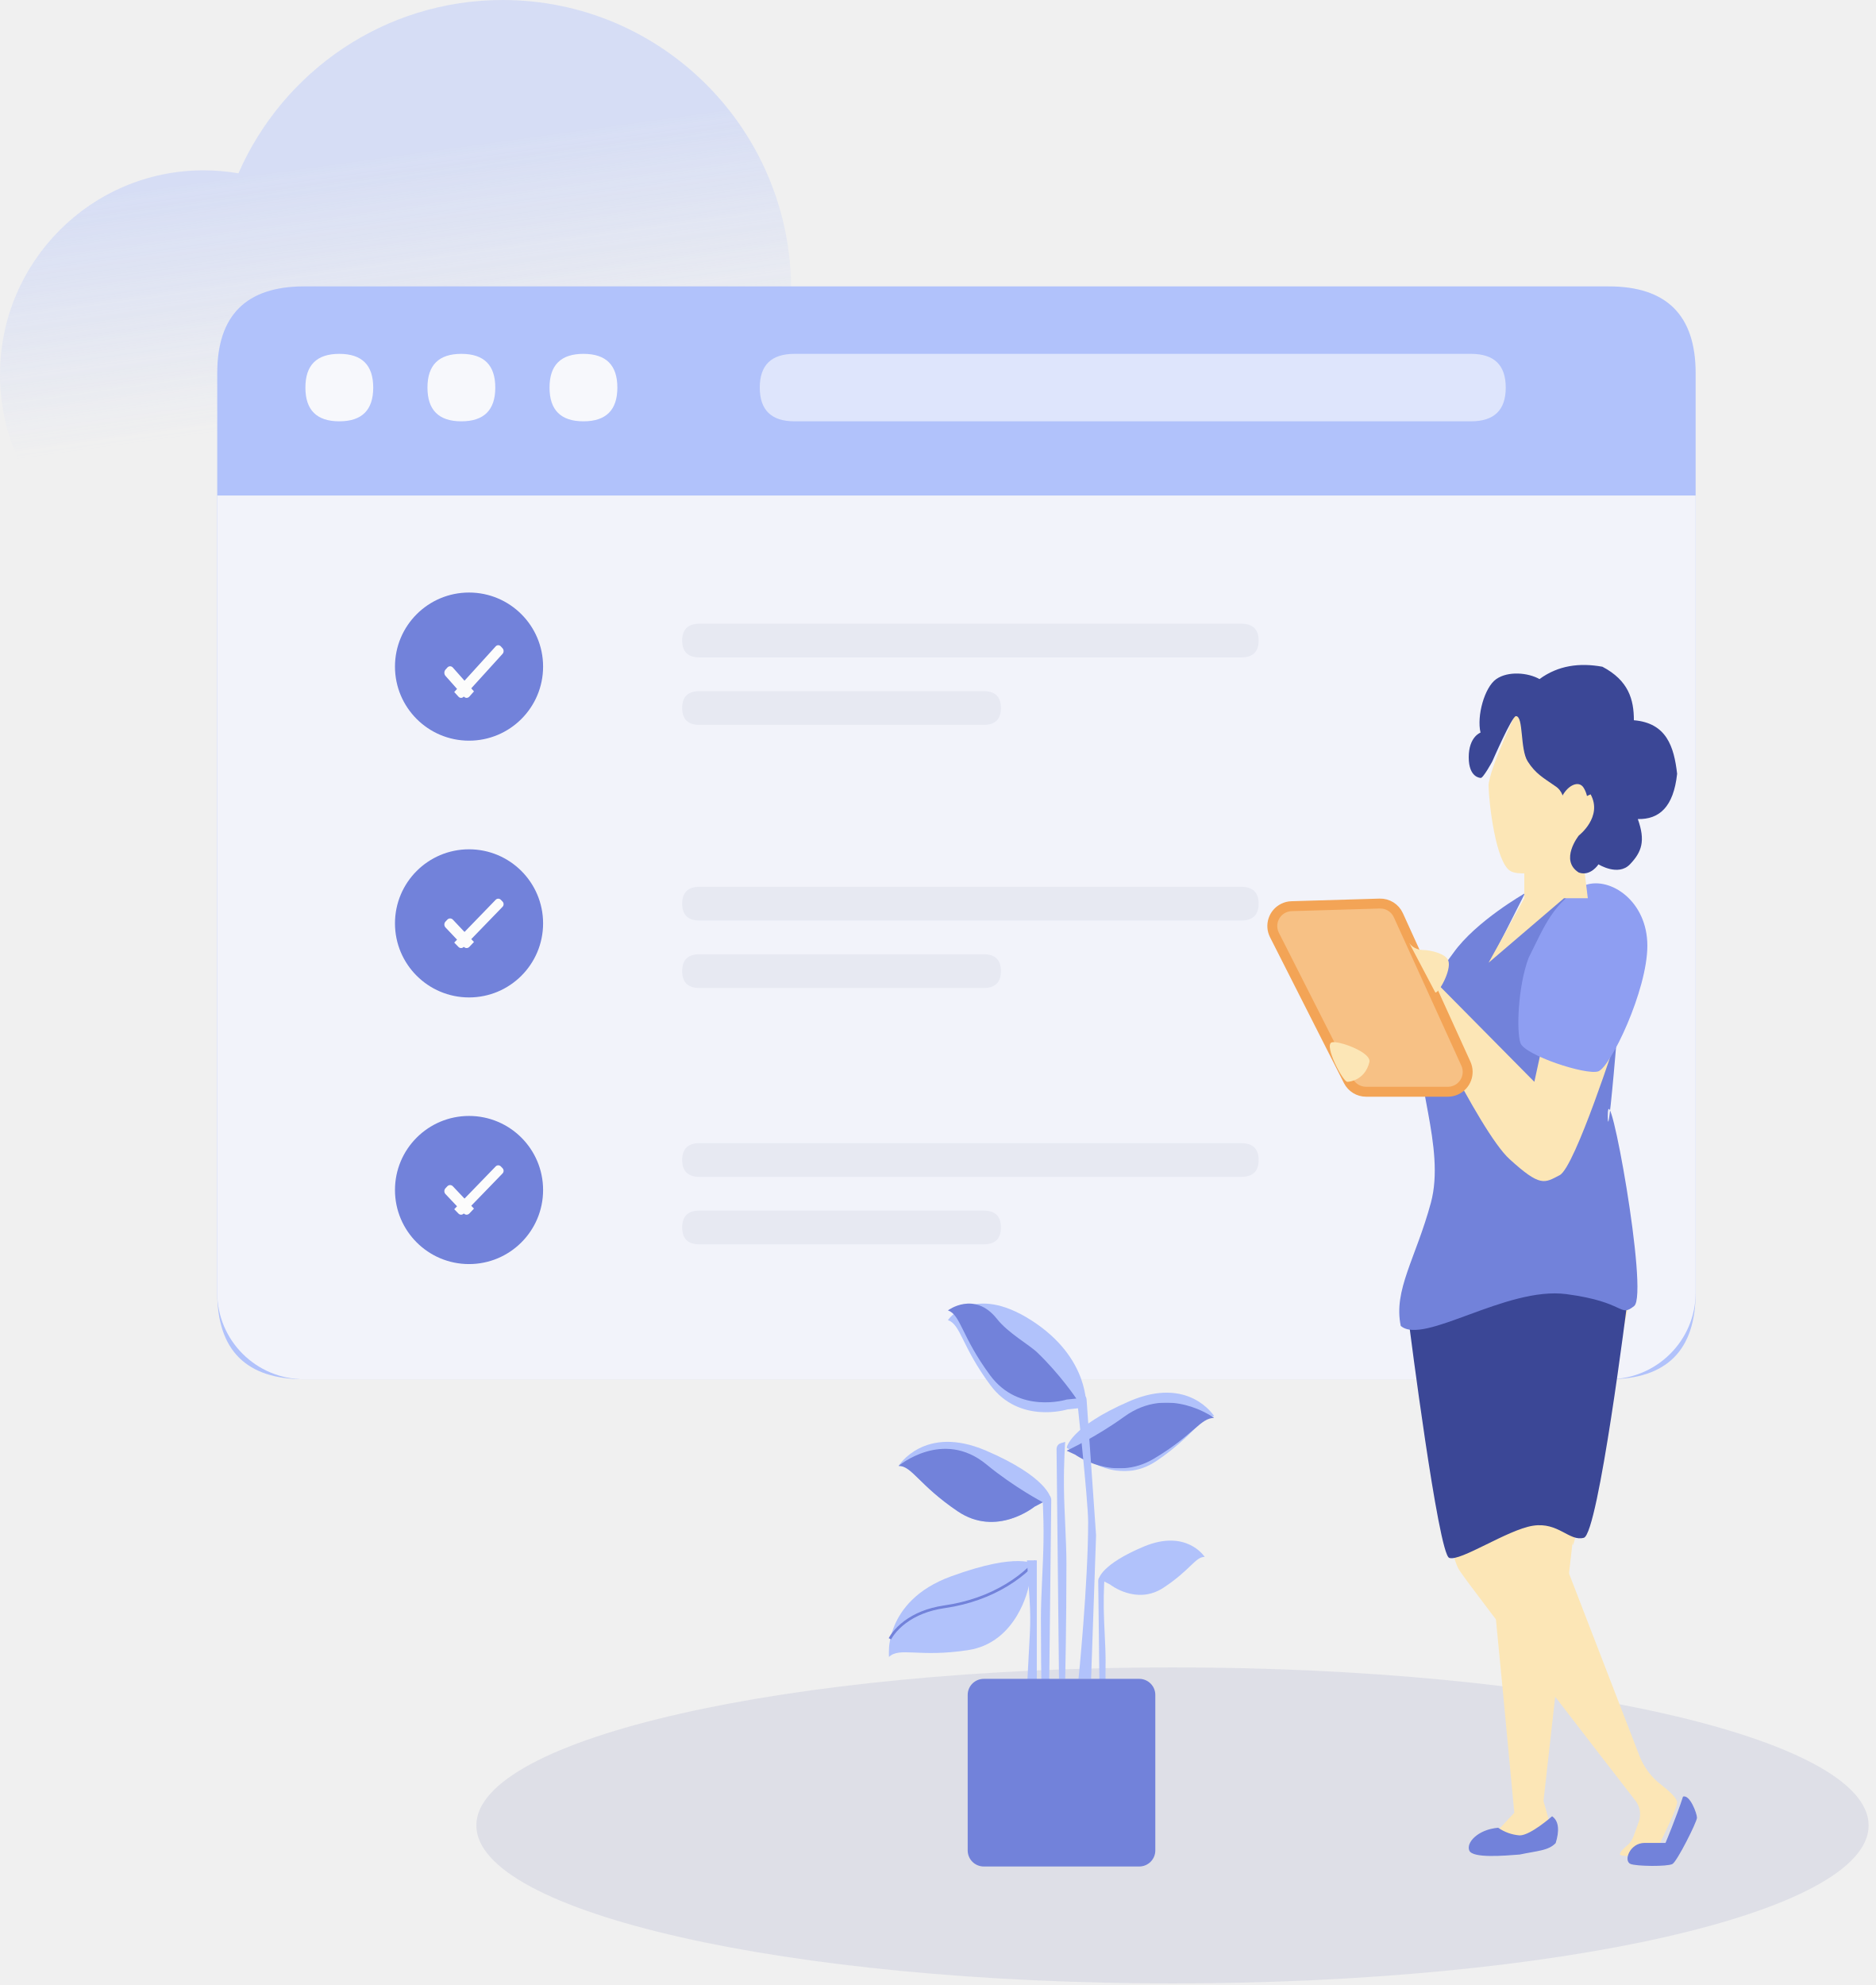
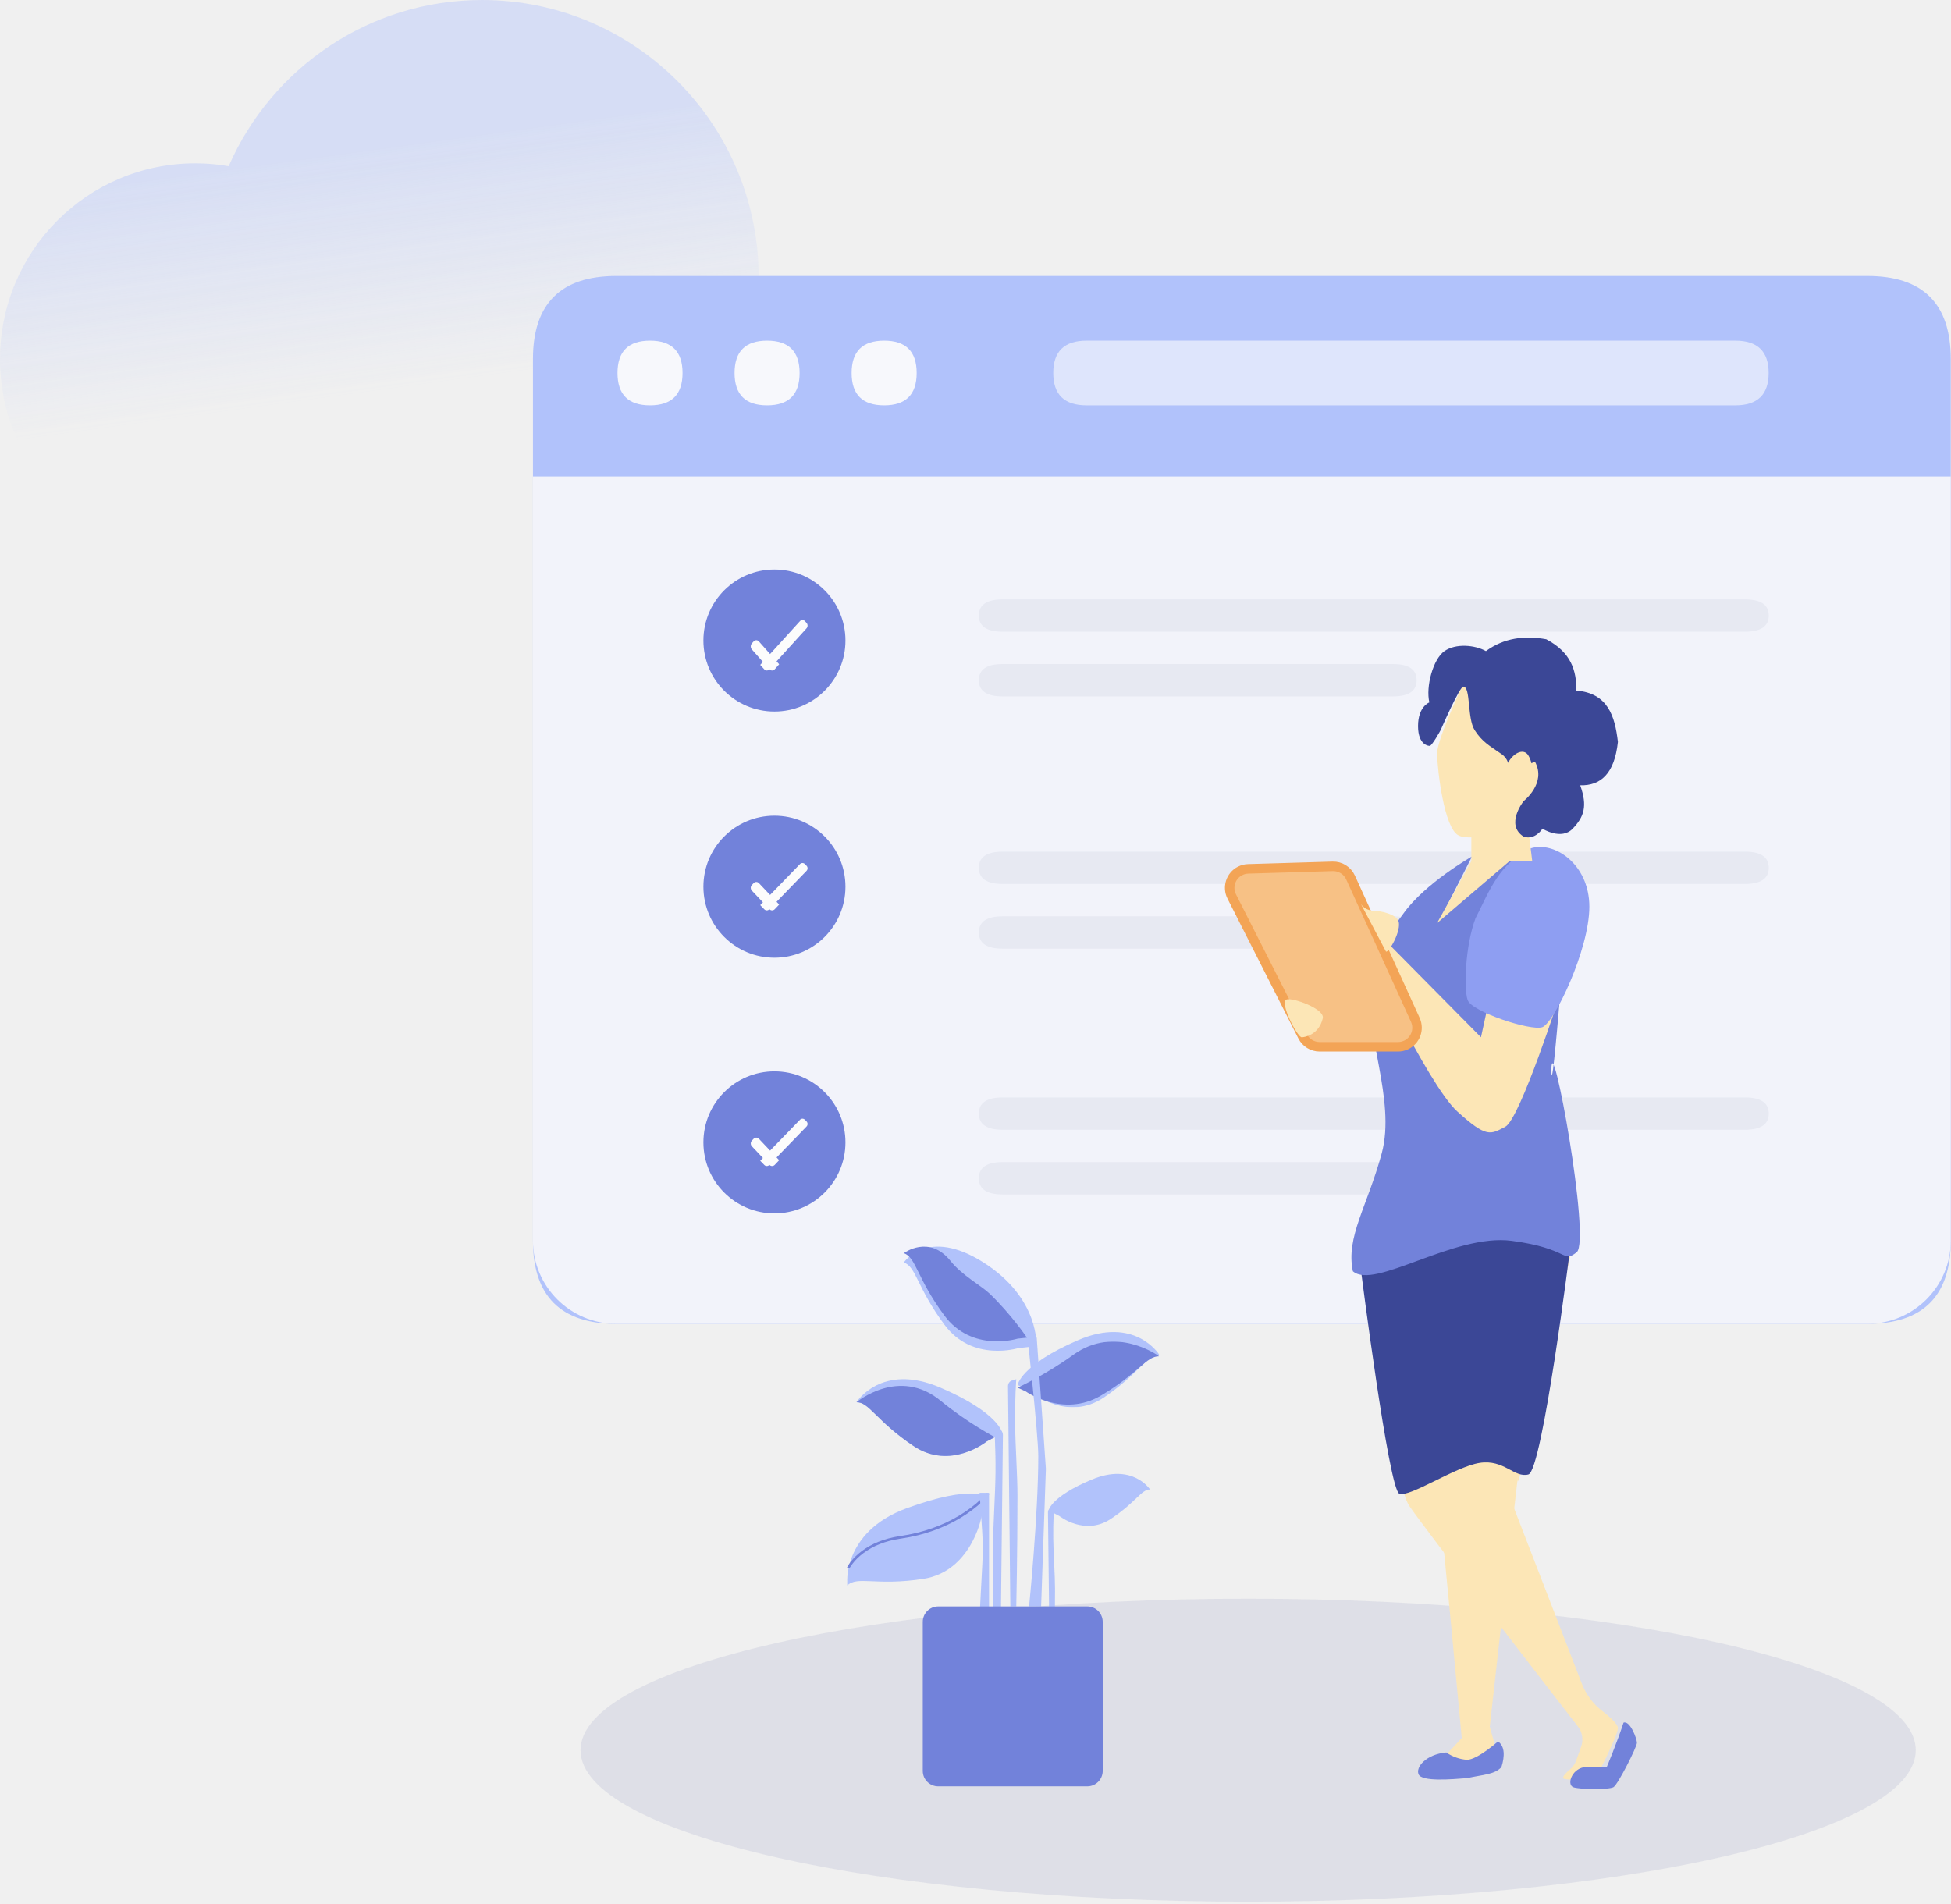
- <svg xmlns="http://www.w3.org/2000/svg" xmlns:xlink="http://www.w3.org/1999/xlink" width="189px" height="200px" viewBox="0 0 189 200" version="1.1">
+ <svg xmlns="http://www.w3.org/2000/svg" xmlns:xlink="http://www.w3.org/1999/xlink" width="205px" height="200px" viewBox="0 0 205 200" version="1.1">
  <defs>
    <linearGradient x1="50%" y1="68.526%" x2="40.594%" y2="26.961%" id="linearGradient-1">
      <stop stop-color="#A1B7FE" stop-opacity="0" offset="0%" />
      <stop stop-color="#A1B7FE" stop-opacity="0.4" offset="100%" />
    </linearGradient>
    <polygon id="path-2" points="0 0.069 14.737 0.069 14.737 9.744 0 9.744" />
    <polygon id="path-4" points="0.016 0.02 14.891 0.02 14.891 7.926 0.016 7.926" />
    <polygon id="path-6" points="0.016 0.028 14.886 0.028 14.886 6.652 0.016 6.652" />
  </defs>
  <g id="打开项目" stroke="none" stroke-width="1" fill="none" fill-rule="evenodd" opacity="0.8">
-     <g id="个人工作台-空" transform="translate(-805, -480)">
+     <g id="个人工作台-空" transform="translate(-796, -480)">
      <g id="编组-4" transform="translate(688, 319)">
-         <g id="编组-8" transform="translate(117, 66)">
+         <g id="编组-8" transform="translate(108, 66)">
          <g id="待审核" transform="translate(0, 95)">
-             <ellipse id="椭圆形" fill-opacity="0.1" fill="#0E1D80" cx="118.149" cy="183.92" rx="70.149" ry="15.92" />
-             <g id="云" fill="url(#linearGradient-1)">
+             <ellipse id="椭圆形" fill-opacity="0.1" fill="#0E1D80" cx="131.149" cy="183.92" rx="70.149" ry="15.92" />
+             <g id="云" transform="translate(0, 0)" fill="url(#linearGradient-1)">
              <path d="M79.718,29.262 C79.718,29.233 79.72,29.203 79.72,29.174 C79.72,13.061 66.706,-2.82803079e-14 50.653,-2.82803079e-14 C38.75,-2.82803079e-14 28.521,7.182 24.026,17.462 C22.885,17.265 21.714,17.161 20.518,17.161 C9.186,17.161 1.48471616e-13,26.381 1.48471616e-13,37.754 C1.48471616e-13,49.127 9.186,58.347 20.518,58.347 L81.323,58.347 C89.349,58.347 95.856,51.816 95.856,43.76 C95.856,35.704 89.349,29.174 81.323,29.174 C80.78,29.174 80.245,29.204 79.718,29.262 Z" id="Fill-5" />
            </g>
-             <g id="management" transform="translate(21.89055, 28.85572)">
+             <g id="management" transform="translate(56, 29)">
              <path d="M8.763,0 L140.212,0 C146.054,0 148.975,2.913 148.975,8.739 L148.975,101.373 C148.975,107.199 146.054,110.112 140.212,110.112 L8.763,110.112 C2.921,110.112 0,107.199 0,101.373 L0,8.739 C0,2.913 2.921,0 8.763,0 Z" id="路径" fill="#A1B7FE" />
              <path d="M58.166,6.797 L126.344,6.797 C128.675,6.797 129.84,7.93 129.84,10.196 L129.84,10.196 C129.84,12.461 128.675,13.594 126.344,13.594 L58.166,13.594 C55.835,13.594 54.67,12.461 54.67,10.196 L54.67,10.196 C54.67,7.93 55.835,6.797 58.166,6.797 Z" id="路径" fill-opacity="0.6" fill="#FFFFFF" />
              <path d="M12.301,6.797 L12.301,6.797 C14.579,6.797 15.718,7.93 15.718,10.196 L15.718,10.196 C15.718,12.461 14.579,13.594 12.301,13.594 L12.301,13.594 C10.023,13.594 8.884,12.461 8.884,10.196 L8.884,10.196 C8.884,7.93 10.023,6.797 12.301,6.797 Z" id="路径" fill="#F9FAFF" />
              <path d="M24.601,6.797 L24.601,6.797 C26.879,6.797 28.018,7.93 28.018,10.196 L28.018,10.196 C28.018,12.461 26.879,13.594 24.601,13.594 L24.601,13.594 C22.323,13.594 21.184,12.461 21.184,10.196 L21.184,10.196 C21.184,7.93 22.323,6.797 24.601,6.797 Z" id="路径" fill="#F9FAFF" />
              <path d="M36.902,6.797 L36.902,6.797 C39.18,6.797 40.319,7.93 40.319,10.196 L40.319,10.196 C40.319,12.461 39.18,13.594 36.902,13.594 L36.902,13.594 C34.624,13.594 33.485,12.461 33.485,10.196 L33.485,10.196 C33.485,7.93 34.624,6.797 36.902,6.797 Z" id="路径" fill="#F9FAFF" />
              <path d="M0,21.071 L148.975,21.071 L148.975,101.382 C148.975,106.204 145.052,110.112 140.212,110.112 L8.763,110.112 C3.923,110.112 0,106.204 0,101.382 L0,21.071 Z" id="路径" fill="#F2F4FD" />
              <g id="分组备份" transform="translate(17.91045, 30.84577)">
                <path d="M7.463,0 C3.341,0 0,3.341 0,7.463 C0,11.584 3.341,14.925 7.463,14.925 C11.584,14.925 14.925,11.584 14.925,7.463 C14.925,3.341 11.584,0 7.463,0" id="Fill-1" fill="#5266D4" />
                <path d="M6.401,10.496 L5.97,10.023 L10.148,5.424 C10.291,5.268 10.523,5.268 10.666,5.424 L10.838,5.613 C10.981,5.77 10.981,6.024 10.838,6.181 L6.919,10.496 C6.776,10.653 6.544,10.653 6.401,10.496" id="Fill-3" fill="#FFFFFF" />
                <path d="M7.96,9.96 L7.496,10.483 C7.342,10.657 7.093,10.657 6.939,10.483 L5.09,8.398 C4.937,8.224 4.937,7.943 5.09,7.769 L5.276,7.56 C5.43,7.386 5.679,7.386 5.833,7.56 L7.96,9.96 Z" id="Fill-5" fill="#FFFFFF" />
              </g>
              <g id="分组备份" transform="translate(17.91045, 56.71642)">
                <path d="M7.463,0 C3.341,0 0,3.341 0,7.463 C0,11.584 3.341,14.925 7.463,14.925 C11.584,14.925 14.925,11.584 14.925,7.463 C14.925,3.341 11.584,0 7.463,0" id="Fill-1" fill="#5266D4" />
                <path d="M6.401,9.84 L5.97,9.397 L10.148,5.085 C10.291,4.938 10.523,4.938 10.666,5.085 L10.838,5.263 C10.981,5.41 10.981,5.648 10.838,5.795 L6.919,9.84 C6.776,9.987 6.544,9.987 6.401,9.84" id="Fill-3" fill="#FFFFFF" />
                <path d="M7.96,9.337 L7.496,9.828 C7.342,9.991 7.093,9.991 6.939,9.828 L5.09,7.873 C4.937,7.71 4.937,7.446 5.09,7.284 L5.276,7.087 C5.43,6.924 5.679,6.924 5.833,7.087 L7.96,9.337 Z" id="Fill-5" fill="#FFFFFF" />
              </g>
              <g id="分组备份" transform="translate(17.91045, 83.58209)">
                <path d="M7.463,0 C3.341,0 0,3.341 0,7.463 C0,11.584 3.341,14.925 7.463,14.925 C11.584,14.925 14.925,11.584 14.925,7.463 C14.925,3.341 11.584,0 7.463,0" id="Fill-1" fill="#5266D4" />
                <path d="M6.401,9.84 L5.97,9.397 L10.148,5.085 C10.291,4.938 10.523,4.938 10.666,5.085 L10.838,5.263 C10.981,5.41 10.981,5.648 10.838,5.795 L6.919,9.84 C6.776,9.987 6.544,9.987 6.401,9.84" id="Fill-3" fill="#FFFFFF" />
                <path d="M7.96,9.337 L7.496,9.828 C7.342,9.991 7.093,9.991 6.939,9.828 L5.09,7.873 C4.937,7.71 4.937,7.446 5.09,7.284 L5.276,7.087 C5.43,6.924 5.679,6.924 5.833,7.087 L7.96,9.337 Z" id="Fill-5" fill="#FFFFFF" />
              </g>
-               <path d="M48.612,33.985 L103.179,33.985 C104.352,33.985 104.939,34.552 104.939,35.684 L104.939,35.684 C104.939,36.817 104.352,37.384 103.179,37.384 L48.612,37.384 C47.439,37.384 46.852,36.817 46.852,35.684 L46.852,35.684 C46.852,34.552 47.439,33.985 48.612,33.985 Z" id="路径" fill="#E5E7F3" />
-               <path d="M48.612,60.494 L103.179,60.494 C104.352,60.494 104.939,61.06 104.939,62.193 L104.939,62.193 C104.939,63.326 104.352,63.892 103.179,63.892 L48.612,63.892 C47.439,63.892 46.852,63.326 46.852,62.193 L46.852,62.193 C46.852,61.06 47.439,60.494 48.612,60.494 Z" id="路径" fill="#E5E7F3" />
-               <path d="M48.612,86.322 L103.179,86.322 C104.352,86.322 104.939,86.889 104.939,88.022 L104.939,88.022 C104.939,89.154 104.352,89.721 103.179,89.721 L48.612,89.721 C47.439,89.721 46.852,89.154 46.852,88.022 L46.852,88.022 C46.852,86.889 47.439,86.322 48.612,86.322 Z" id="路径" fill="#E5E7F3" />
-               <path d="M48.588,40.782 L77.235,40.782 C78.392,40.782 78.971,41.349 78.971,42.481 L78.971,42.481 C78.971,43.614 78.392,44.181 77.235,44.181 L48.588,44.181 C47.431,44.181 46.852,43.614 46.852,42.481 L46.852,42.481 C46.852,41.349 47.431,40.782 48.588,40.782 Z" id="路径" fill="#E5E7F3" />
-               <path d="M48.588,67.291 L77.235,67.291 C78.392,67.291 78.971,67.857 78.971,68.99 L78.971,68.99 C78.971,70.123 78.392,70.689 77.235,70.689 L48.588,70.689 C47.431,70.689 46.852,70.123 46.852,68.99 L46.852,68.99 C46.852,67.857 47.431,67.291 48.588,67.291 Z" id="路径" fill="#E5E7F3" />
-               <path d="M48.588,93.119 L77.235,93.119 C78.392,93.119 78.971,93.686 78.971,94.819 L78.971,94.819 C78.971,95.951 78.392,96.518 77.235,96.518 L48.588,96.518 C47.431,96.518 46.852,95.951 46.852,94.819 L46.852,94.819 C46.852,93.686 47.431,93.119 48.588,93.119 Z" id="路径" fill="#E5E7F3" />
+               <path d="M49.367,33.985 L127.337,33.985 C129.014,33.985 129.852,34.552 129.852,35.684 L129.852,35.684 C129.852,36.817 129.014,37.384 127.337,37.384 L49.367,37.384 C47.691,37.384 46.852,36.817 46.852,35.684 L46.852,35.684 C46.852,34.552 47.691,33.985 49.367,33.985 Z" id="路径" fill="#E5E7F3" />
+               <path d="M49.367,60.494 L127.337,60.494 C129.014,60.494 129.852,61.06 129.852,62.193 L129.852,62.193 C129.852,63.326 129.014,63.892 127.337,63.892 L49.367,63.892 C47.691,63.892 46.852,63.326 46.852,62.193 L46.852,62.193 C46.852,61.06 47.691,60.494 49.367,60.494 Z" id="路径" fill="#E5E7F3" />
+               <path d="M49.367,86.322 L127.337,86.322 C129.014,86.322 129.852,86.889 129.852,88.022 L129.852,88.022 C129.852,89.154 129.014,89.721 127.337,89.721 L49.367,89.721 C47.691,89.721 46.852,89.154 46.852,88.022 L46.852,88.022 C46.852,86.889 47.691,86.322 49.367,86.322 Z" id="路径" fill="#E5E7F3" />
+               <path d="M49.339,40.782 L90.366,40.782 C92.023,40.782 92.852,41.349 92.852,42.481 L92.852,42.481 C92.852,43.614 92.023,44.181 90.366,44.181 L49.339,44.181 C47.681,44.181 46.852,43.614 46.852,42.481 L46.852,42.481 C46.852,41.349 47.681,40.782 49.339,40.782 Z" id="路径" fill="#E5E7F3" />
+               <path d="M49.339,67.291 L90.366,67.291 C92.023,67.291 92.852,67.857 92.852,68.99 L92.852,68.99 C92.852,70.123 92.023,70.689 90.366,70.689 L49.339,70.689 C47.681,70.689 46.852,70.123 46.852,68.99 L46.852,68.99 C46.852,67.857 47.681,67.291 49.339,67.291 Z" id="路径" fill="#E5E7F3" />
+               <path d="M49.339,93.119 L90.366,93.119 C92.023,93.119 92.852,93.686 92.852,94.819 L92.852,94.819 C92.852,95.951 92.023,96.518 90.366,96.518 L49.339,96.518 C47.681,96.518 46.852,95.951 46.852,94.819 L46.852,94.819 C46.852,93.686 47.681,93.119 49.339,93.119 Z" id="路径" fill="#E5E7F3" />
            </g>
-             <g id="编组" transform="translate(89.55224, 131.3433)">
+             <g id="编组" transform="translate(89, 131)">
              <g transform="translate(0, 25.87065)">
                <mask id="mask-3" fill="white">
                  <use xlink:href="#path-2" />
                </mask>
                <g id="Clip-2" />
                <path d="M0.016,9.744 C0.016,9.744 -0.624,4.136 6.288,1.612 C13.201,-0.911 14.737,0.421 14.737,0.421 L14.097,2.664 C14.097,2.664 13.009,8.272 8.016,9.043 C3.024,9.814 1.104,8.693 0.016,9.744" id="Fill-1" fill="#A1B7FE" mask="url(#mask-3)" />
              </g>
              <path d="M14.708,25.871 L14.925,26.039 L14.907,26.061 C14.9,26.071 14.89,26.083 14.878,26.097 L14.844,26.137 C14.82,26.165 14.793,26.196 14.764,26.228 L14.742,26.253 C14.591,26.42 14.41,26.605 14.196,26.805 C13.588,27.374 12.847,27.942 11.971,28.473 C10.211,29.537 8.133,30.311 5.726,30.672 L5.636,30.685 C4.016,30.92 2.725,31.457 1.725,32.205 C1.245,32.564 0.864,32.948 0.572,33.331 C0.471,33.465 0.388,33.588 0.322,33.698 L0.3,33.735 C0.29,33.753 0.281,33.769 0.273,33.784 L0.25,33.828 L0.248,33.831 L0,33.713 L0.008,33.698 C0.023,33.667 0.049,33.619 0.086,33.558 C0.157,33.439 0.246,33.307 0.354,33.165 C0.661,32.762 1.059,32.361 1.56,31.986 C2.582,31.222 3.893,30.671 5.526,30.424 L5.597,30.413 C8.005,30.064 10.078,29.297 11.829,28.238 C12.688,27.718 13.413,27.161 14.008,26.605 C14.202,26.424 14.369,26.255 14.509,26.102 L14.538,26.069 C14.582,26.021 14.619,25.978 14.652,25.939 L14.688,25.896 L14.708,25.871 Z" id="Stroke-3" fill="#5266D4" fill-rule="nonzero" />
              <path d="M13.93,38.806 L14.925,38.806 L14.925,25.871 L13.93,25.871 L14.198,29.845 C14.275,30.976 14.283,32.11 14.224,33.242 L13.93,38.806 Z" id="Fill-5" fill="#A1B7FE" />
              <g id="编组-2" transform="translate(0.995025, 13.93035)">
                <path d="M1.49649963e-13,2.423 C1.49649963e-13,2.423 2.604,-1.779 8.809,0.884 C15.014,3.546 15.325,5.672 15.325,5.672 L13.694,6.533 C13.694,6.533 9.882,9.642 5.973,7.008 C2.064,4.373 1.333,2.399 1.49649963e-13,2.423" id="Fill-7" fill="#A1B7FE" />
                <path d="M14.474,28.788 L15.128,28.788 L15.385,5.873 C15.388,5.59 15.212,5.34 14.956,5.263 L14.474,5.117 C14.474,5.117 14.638,7.246 14.605,9.906 C14.573,12.452 14.343,15.48 14.343,17.723 C14.343,24.068 14.474,28.788 14.474,28.788" id="Fill-9" fill="#A1B7FE" />
                <path d="M8.847,2.271 C11.671,4.595 14.539,6.088 14.539,6.088 L13.694,6.533 C13.694,6.533 9.882,9.642 5.973,7.008 C2.064,4.373 1.333,2.399 1.49649963e-13,2.423 C1.49649963e-13,2.423 4.464,-1.339 8.847,2.271 Z" id="Fill-11" fill="#5266D4" />
              </g>
              <g id="编组-2备份" transform="translate(26.36816, 33.83085) scale(-1, 1) translate(-26.36816, -33.83085) translate(20.89552, 23.8806)" fill="#A1B7FE">
                <path d="M0,1.642 C0,1.642 1.812,-1.206 6.128,0.599 C10.444,2.404 10.661,3.844 10.661,3.844 L9.527,4.428 C9.527,4.428 6.875,6.536 4.155,4.75 C1.436,2.964 0.927,1.626 0,1.642" id="Fill-7" />
                <path d="M10.079,19.628 L10.545,19.628 L10.728,4.02 C10.73,3.828 10.605,3.658 10.423,3.605 L10.079,3.505 C10.079,3.505 10.196,4.955 10.172,6.768 C10.15,8.501 9.986,10.564 9.986,12.092 C9.986,16.413 10.079,19.628 10.079,19.628" id="Fill-9" />
              </g>
              <g transform="translate(17.91045, 8.955224)">
                <mask id="mask-5" fill="white">
                  <use xlink:href="#path-4" />
                </mask>
                <g id="Clip-14" />
                <path d="M14.891,2.395 C14.891,2.395 12.363,-1.723 6.34,0.886 C0.317,3.495 0.016,5.579 0.016,5.579 L1.598,6.423 C1.598,6.423 5.298,9.47 9.093,6.888 C12.887,4.306 13.598,2.371 14.891,2.395" id="Fill-13" fill="#A1B7FE" mask="url(#mask-5)" />
              </g>
              <path d="M17.785,37.811 L17.16,37.811 L16.915,14.665 C16.912,14.391 17.08,14.148 17.325,14.072 L17.785,13.93 C17.785,13.93 17.628,15.999 17.66,18.585 C17.691,21.058 17.91,24.001 17.91,26.181 C17.91,32.347 17.785,37.811 17.785,37.811" id="Fill-15" fill="#A1B7FE" />
              <g transform="translate(17.91045, 9.950249)">
                <mask id="mask-7" fill="white">
                  <use xlink:href="#path-6" />
                </mask>
                <g id="Clip-18" />
                <path d="M14.886,1.574 C14.886,1.574 10.321,-1.811 5.838,1.436 C2.95,3.528 0.016,4.871 0.016,4.871 L0.881,5.272 C0.881,5.272 4.779,8.069 8.777,5.698 C12.775,3.328 13.523,1.552 14.886,1.574" id="Fill-17" fill="#5266D4" mask="url(#mask-7)" />
              </g>
              <path d="M19.129,37.811 L20.395,37.811 L20.896,23.348 L19.942,9.697 C19.945,9.42 19.746,9.175 19.454,9.098 L18.905,8.955 C18.905,8.955 20.097,19.796 20.097,21.995 C20.097,28.215 19.129,37.811 19.129,37.811" id="Fill-19" fill="#A1B7FE" />
              <path d="M5.97,1.664 C5.97,1.664 8.461,-2.091 14.363,1.68 C20.307,5.48 19.894,10.463 19.894,10.463 L17.995,10.665 C17.995,10.665 13.173,12.167 10.247,8.22 C7.322,4.274 7.287,2.141 5.97,1.664" id="Fill-21" fill="#A1B7FE" />
              <path d="M5.97,0.685 C5.97,0.685 8.637,-1.324 10.904,1.538 C12.064,3.002 14.116,4.106 14.998,4.954 C17.288,7.158 18.905,9.568 18.905,9.568 L17.927,9.67 C17.927,9.67 13.132,11.17 10.223,7.23 C7.314,3.291 7.28,1.161 5.97,0.685" id="Fill-23" fill="#5266D4" />
              <path d="M25.245,56.716 L9.581,56.716 C8.686,56.716 7.96,55.991 7.96,55.096 L7.96,39.431 C7.96,38.536 8.686,37.811 9.581,37.811 L25.245,37.811 C26.14,37.811 26.866,38.536 26.866,39.431 L26.866,55.096 C26.866,55.991 26.14,56.716 25.245,56.716" id="Fill-25" fill="#5266D4" />
            </g>
-             <g id="分组" transform="translate(127, 67)">
+             <g id="分组" transform="translate(128, 67)">
              <path d="M28.536,66.583 C28.536,66.583 22.649,86.365 23.017,89.135 C23.385,91.905 25.592,115.644 25.592,115.644 L23.017,118.414 C24.367,119.367 26.899,119.003 29.64,118.414 L28.536,114.457 C28.536,114.457 31.848,84.783 31.48,88.344 C31.112,91.905 37,65 37,65 L28.536,66.583 Z" id="右腿-2" fill="#FFE4A8" />
              <path d="M20.066,91.233 C21.745,93.694 34.56,110.25 37.806,114.434 C38.268,115.031 38.392,115.838 38.134,116.556 L37.61,118.014 C37.477,118.385 37.249,118.711 36.952,118.957 C36.624,119.226 36.239,119.593 36.239,119.827 C36.239,120.06 37.556,120.016 38.55,119.935 C39.26,119.879 39.892,119.444 40.221,118.783 C40.903,117.422 42,115.159 42,114.591 C42,114.168 41.149,113.411 40.344,112.787 C39.384,112.046 38.638,111.041 38.192,109.883 L30.105,88.941 C30.073,88.86 30.046,88.777 30.024,88.692 L23.585,63.622 C23.328,62.587 22.388,61.903 21.371,62.011 L17.855,62.414 C16.721,62.537 15.896,63.596 16.011,64.782 C16.634,71.028 18.479,88.913 20.066,91.233 Z" id="左腿-2" fill="#FFE4A8" />
              <path d="M42.591,114.023 C43.274,113.765 44,115.719 44,116.142 C44,116.566 42.006,120.529 41.534,120.804 C41.062,121.08 37.92,121.05 37.307,120.804 C36.561,120.508 37.23,118.685 38.716,118.685 L40.83,118.685 C40.83,118.685 41.953,116.015 42.591,114.023 Z" id="路径" fill="#5266D4" />
              <path d="M23.964,117.156 C21.88,117.337 20.703,118.698 21.065,119.469 C21.427,120.24 24.529,119.981 26.138,119.854 C27.95,119.469 29.037,119.469 29.762,118.698 C30.124,117.542 30.124,116.493 29.4,116 C29.4,116 27.225,117.927 26.138,117.927 C25.364,117.87 24.616,117.604 23.964,117.156 L23.964,117.156 Z" id="路径" fill="#5266D4" />
              <path d="M15,66.479 C15,66.479 17.933,89.56 19.033,89.965 C20.133,90.37 24.9,87.131 27.467,86.726 C30.033,86.321 31.133,88.345 32.6,87.94 C34.067,87.535 37,64.049 37,64.049 L25.633,60 L15,66.479 Z" id="裙子" fill="#0E1D80" />
              <path d="M34.254,23 L29.702,23 L23.633,28.999 L26.668,23 C26.668,23 21.737,25.799 19.461,28.999 C17.185,32.198 16.806,31.798 16.047,36.597 C15.289,41.396 18.702,48.594 17.185,54.193 C15.668,59.791 13.392,62.99 14.151,66.59 C16.427,68.589 24.771,62.591 30.84,63.39 C36.909,64.19 36.151,65.79 37.668,64.59 C39.185,63.39 35.013,40.596 35.013,45.395 C35.013,50.193 36.909,25.399 36.909,25.399 L34.254,23 Z" id="衣服" fill="#5266D4" />
              <path d="M17.722,32 L27.612,42.001 L29,35.638 L36,37.255 C36,37.255 31.722,50.596 30.167,51.404 C28.611,52.213 28.222,52.617 25.111,49.787 C22,46.958 15,32 15,32 L17.722,32 Z" id="右胳膊-2" fill="#FFE4A8" />
              <path d="M32.81,22.156 C29.509,23.79 28.589,26.429 27.033,29.509 C25.96,32.368 25.795,36.862 26.208,38.087 C26.621,39.313 32.81,41.355 34.048,40.947 C35.286,40.538 39,32.777 39,28.283 C39,23.79 35.286,21.339 32.81,22.156 Z" id="右袖子-2" fill="#7589F2" />
              <path d="M13.908,25.21 L20.714,40.172 C21.171,41.177 20.727,42.363 19.721,42.82 C19.461,42.939 19.179,43 18.893,43 L10.657,43 C9.904,43 9.214,42.576 8.873,41.904 L1.424,27.206 C0.925,26.22 1.319,25.017 2.304,24.518 C2.566,24.385 2.855,24.311 3.149,24.303 L12.028,24.039 C12.833,24.016 13.574,24.477 13.908,25.21 Z" id="本子" stroke="#F49130" fill="#F9B56A" />
              <path d="M15,28 C15.256,28.407 15.754,28.676 16.314,28.713 C17.19,28.713 18.696,29.097 18.942,29.781 C19.301,30.775 17.895,33.194 17.628,32.988 L15,28 Z" id="右手-2" fill="#FFE4A8" />
              <path d="M7.188,38.028 C7.796,37.801 11.229,39.013 10.988,40.014 C10.567,41.778 9.056,42 8.771,42 C8.324,42 6.399,38.322 7.188,38.028 Z" id="左手-2" fill="#FFE4A8" />
              <polygon id="脖子-2" fill="#FFE4A8" points="26.6 17.812 26.6 23.5 23 30 30.6 23.5 33 23.5 32.2 17" />
              <path d="M26.326,3.632 C26.326,3.632 22.963,10.57 23,12.202 C23.041,14.026 23.739,19.955 25.218,20.771 C26.696,21.588 31.5,19.955 31.5,19.955 L40,10.978 L32.239,2 L26.326,3.632 Z" id="脸-2" fill="#FFE4A8" />
              <path d="M25.755,5.154 C26.547,5.154 26.151,8.472 26.943,9.717 C27.736,10.961 28.528,11.376 29.717,12.205 C30.396,12.632 30.72,13.48 30.509,14.279 L33.283,13.035 C34.527,15.312 32.094,17.182 32.094,17.182 C32.094,17.182 30.113,19.671 32.094,20.915 C33.283,21.33 34.075,20.086 34.075,20.086 C34.075,20.086 36.057,21.33 37.245,20.086 C38.434,18.842 38.83,17.73 38.038,15.523 C40.181,15.577 41.639,14.325 42,10.961 C41.683,8.228 40.938,5.847 37.642,5.569 C37.642,3.495 37.118,1.571 34.472,0.177 C32.17,-0.238 30.022,0.036 28.132,1.421 C26.971,0.766 24.962,0.592 23.774,1.421 C22.585,2.251 21.792,5.154 22.189,6.813 C22.189,6.813 21,7.228 21,9.302 C21,11.376 22.189,11.376 22.189,11.376 C22.403,11.509 23.377,9.717 23.377,9.717 C23.377,9.717 25.358,5.154 25.755,5.154 Z" id="头发-2" fill="#0E1D80" />
              <path d="M30.291,13.477 C29.923,15.088 29.847,16.371 30.401,16.866 C30.956,17.36 32.1,16.412 32.686,15.301 C33.142,14.397 33.098,13.206 32.575,12.366 C32.093,11.581 30.891,12.107 30.291,13.477 Z" id="耳朵-2" fill="#FFE4A8" />
            </g>
          </g>
        </g>
      </g>
    </g>
  </g>
</svg>
